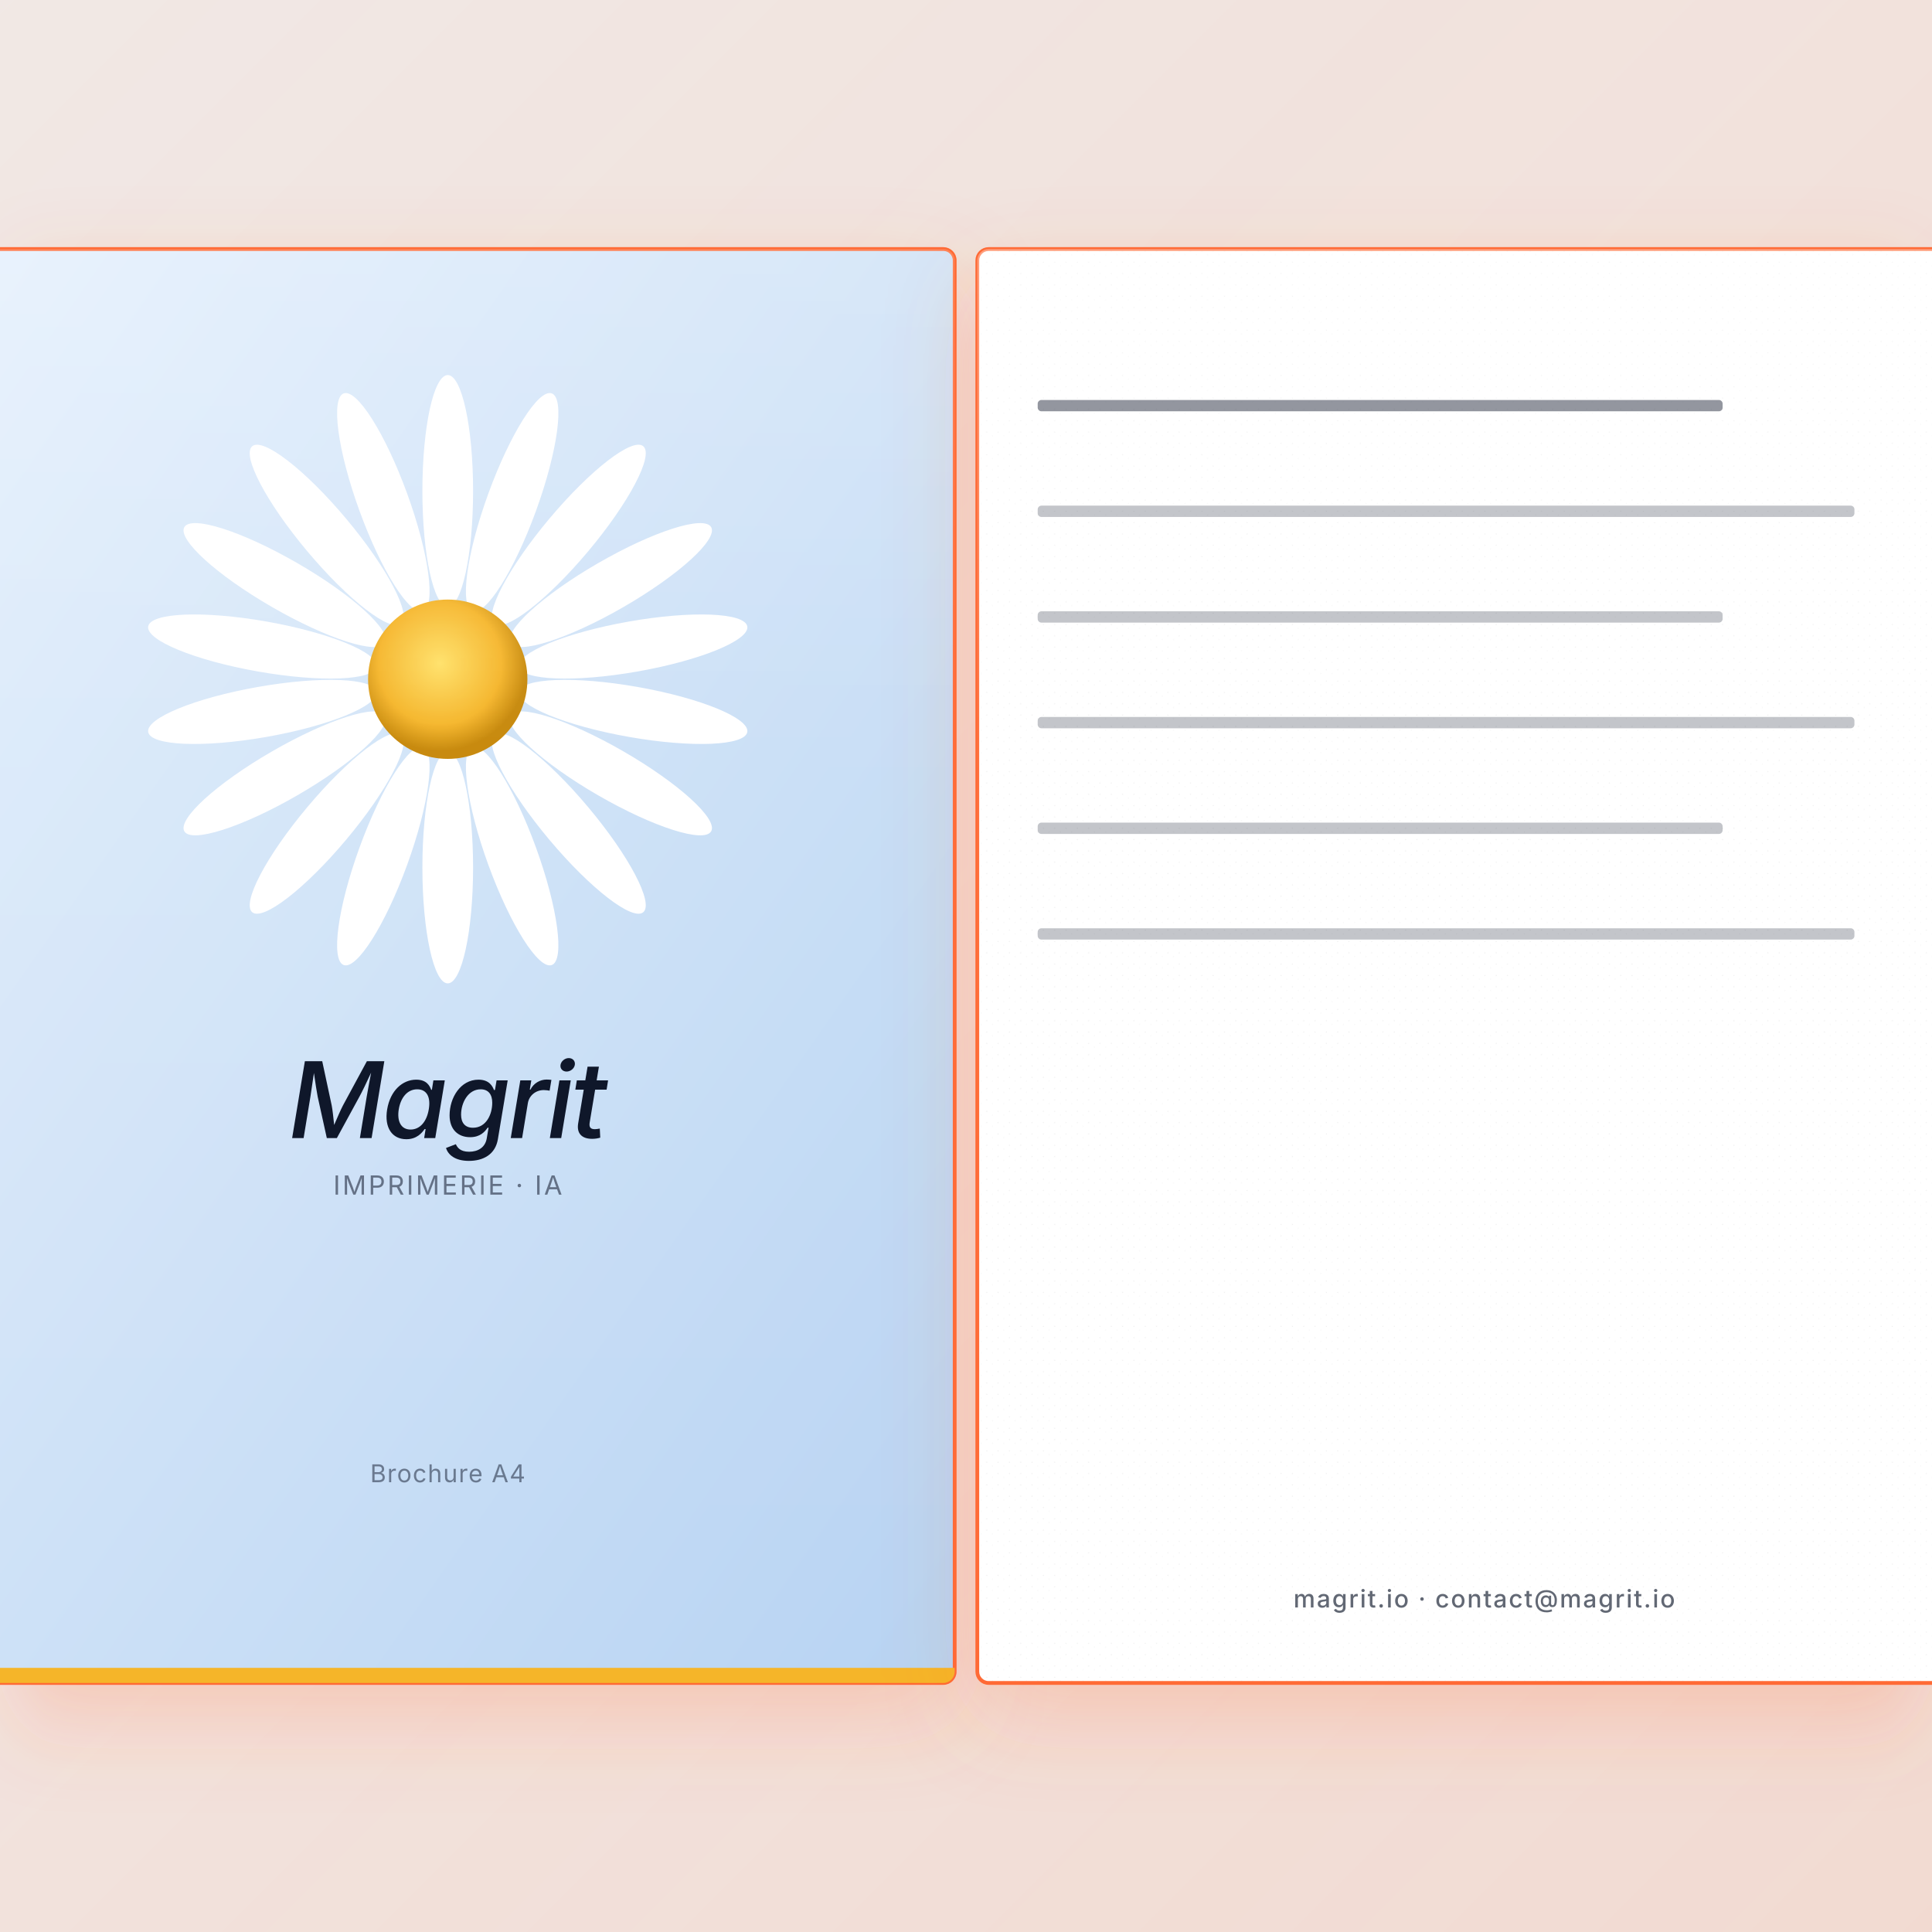
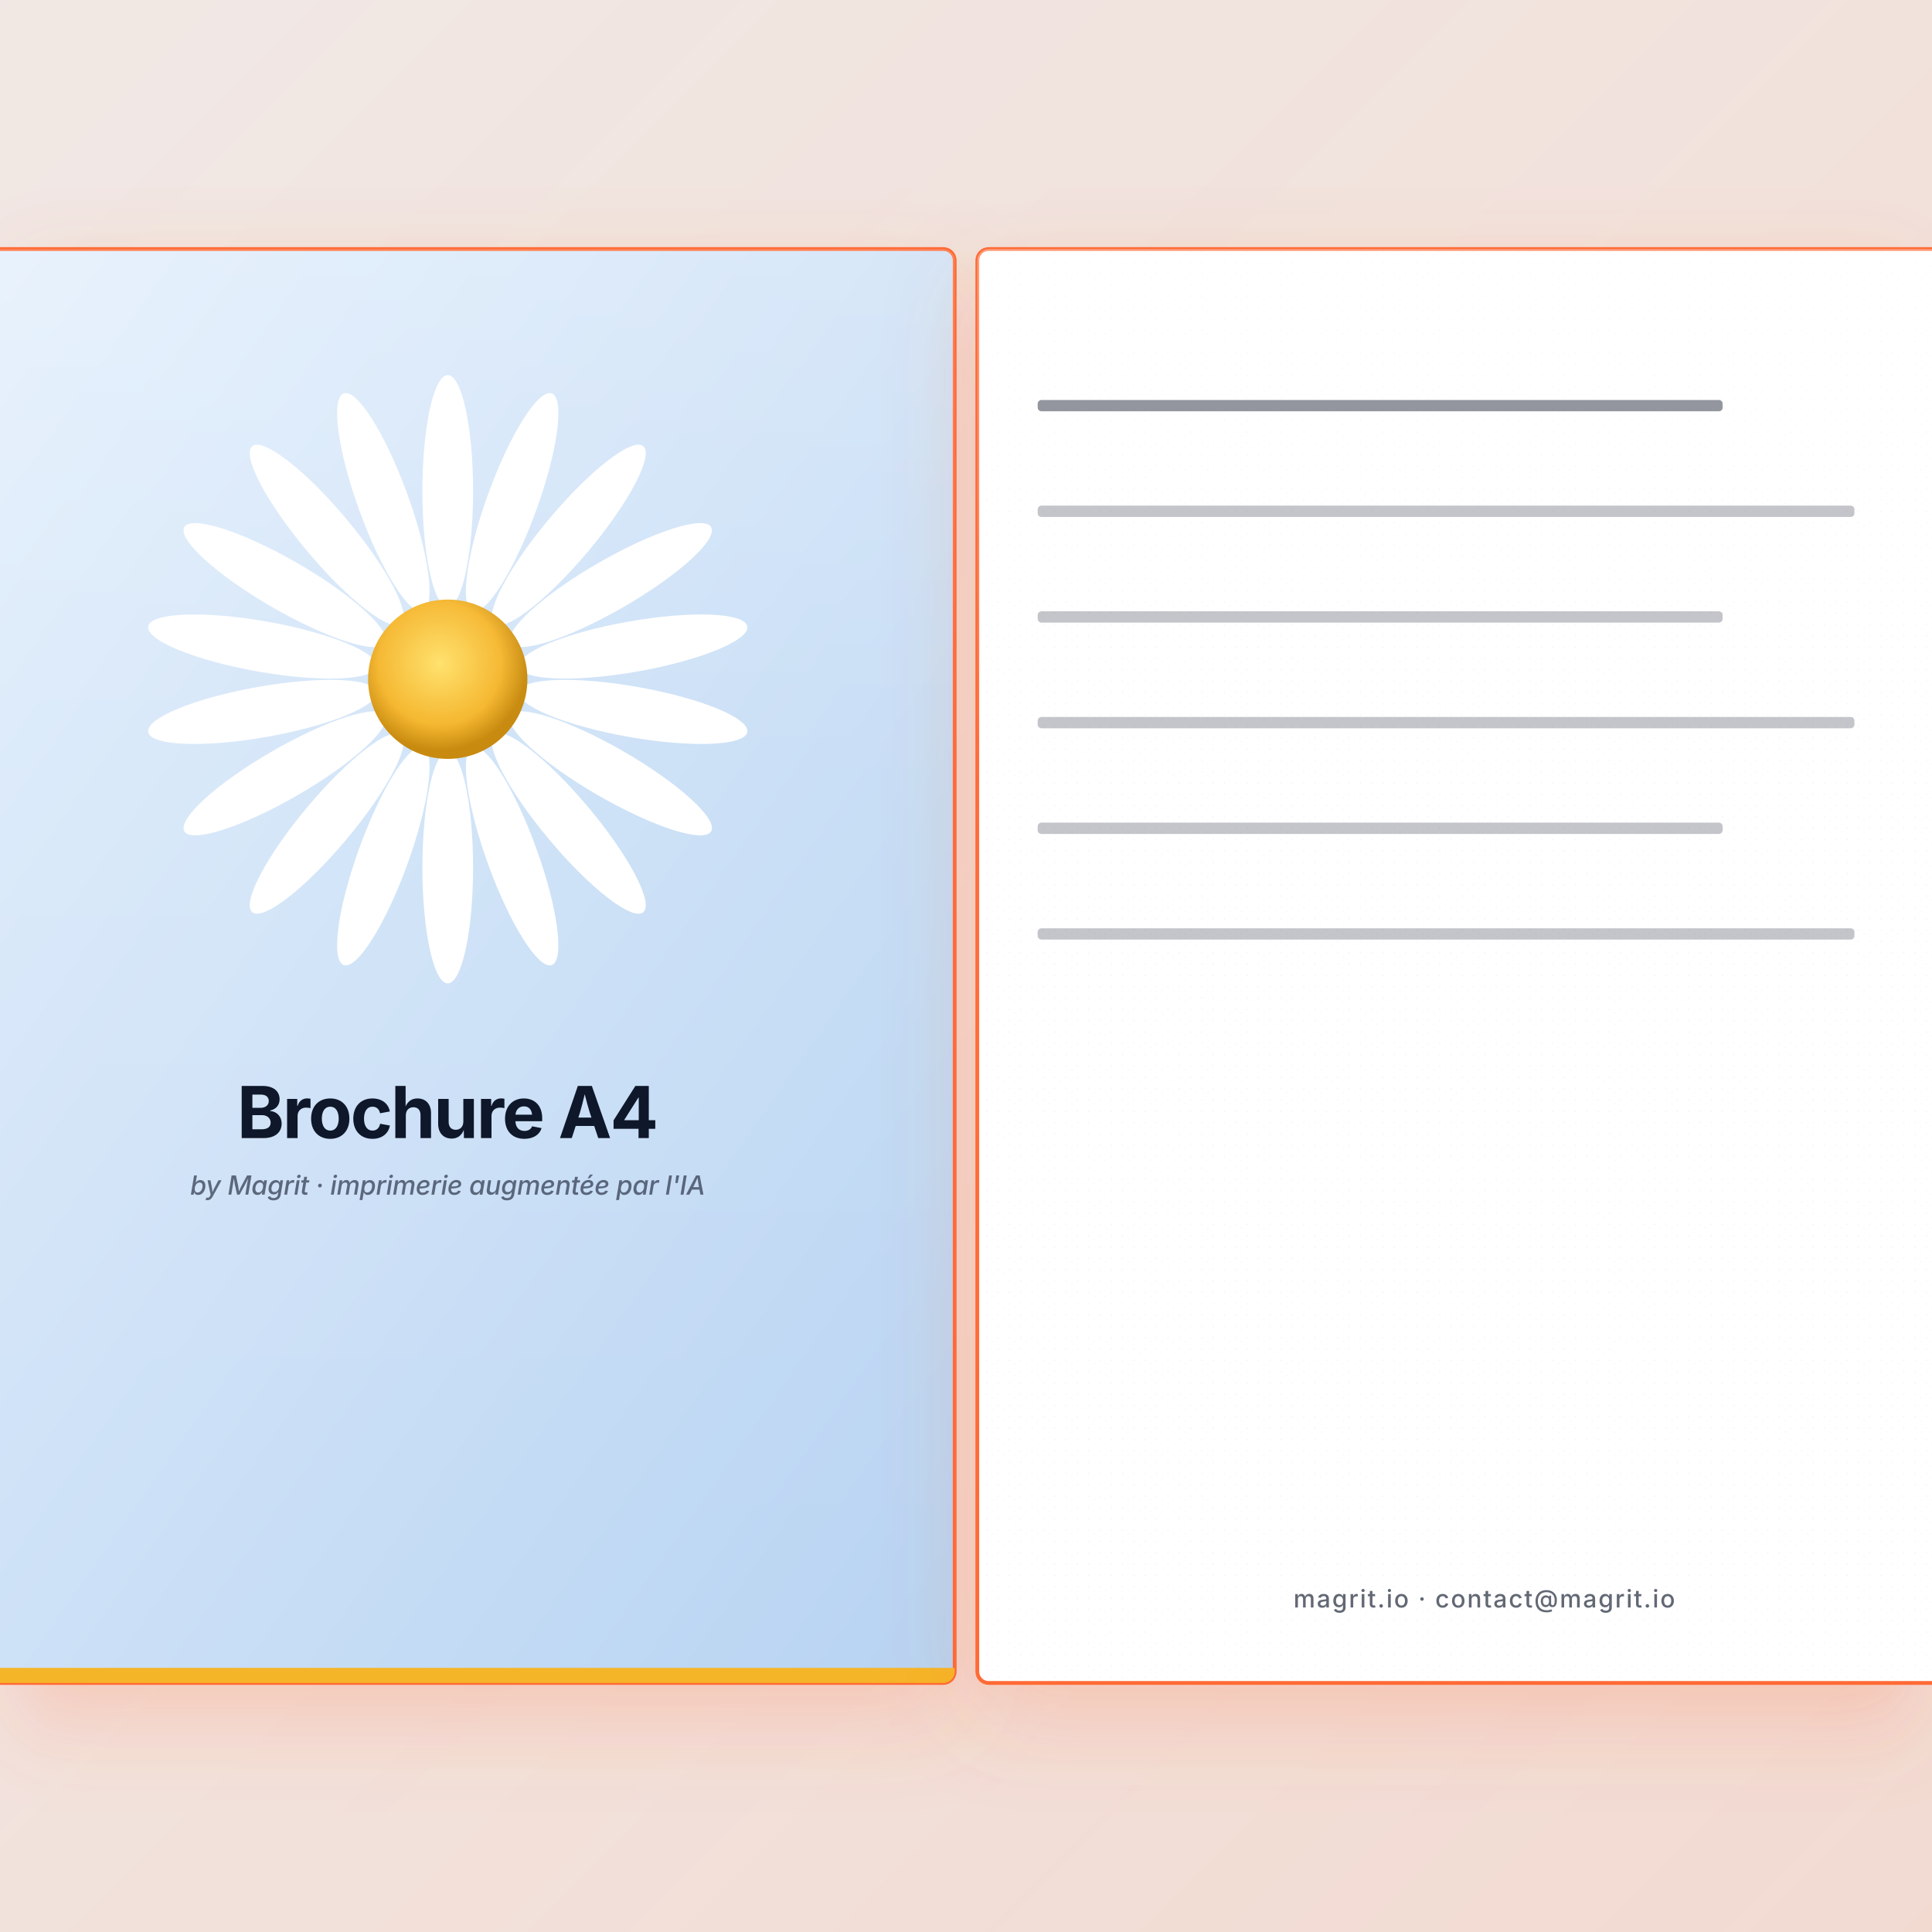
<svg xmlns="http://www.w3.org/2000/svg" viewBox="0 0 1024 1024" width="1024" height="1024">
  <defs>
    <linearGradient id="bg" x1="0%" y1="0%" x2="100%" y2="100%">
      <stop offset="0%" stop-color="#FF6B35" stop-opacity="0.06" />
      <stop offset="100%" stop-color="#FF6B35" stop-opacity="0.16" />
    </linearGradient>
    <linearGradient id="mgTileCover" x1="0%" y1="0%" x2="100%" y2="100%">
      <stop offset="0%" stop-color="#E5F0FC" />
      <stop offset="100%" stop-color="#B7D3F2" />
    </linearGradient>
    <radialGradient id="mgCoreCover" cx="45%" cy="40%" r="55%">
      <stop offset="0%" stop-color="#FFE066" />
      <stop offset="70%" stop-color="#F5B529" />
      <stop offset="100%" stop-color="#C68708" />
    </radialGradient>
    <clipPath id="coverClip">
      <rect x="-31.374" y="132" width="537.374" height="760" rx="6" ry="6" />
    </clipPath>
    <filter id="shadowDouble" x="-15%" y="-15%" width="130%" height="130%">
      <feDropShadow dx="0" dy="4" stdDeviation="6" flood-color="#000" flood-opacity="0.18" />
      <feDropShadow dx="0" dy="18" stdDeviation="24" flood-color="#FF6B35" flood-opacity="0.22" />
    </filter>
    <linearGradient id="paperHighlight" x1="0%" y1="0%" x2="0%" y2="100%">
      <stop offset="0%" stop-color="#ffffff" stop-opacity="0.35" />
      <stop offset="35%" stop-color="#ffffff" stop-opacity="0.05" />
      <stop offset="100%" stop-color="#ffffff" stop-opacity="0" />
    </linearGradient>
    <pattern id="paperTexture" width="6" height="6" patternUnits="userSpaceOnUse">
      <rect width="6" height="6" fill="white" />
      <circle cx="1" cy="1" r="0.3" fill="#e5e5e5" opacity="0.6" />
      <circle cx="4" cy="3" r="0.25" fill="#e5e5e5" opacity="0.5" />
    </pattern>
  </defs>
  <rect width="1024" height="1024" fill="url(#bg)" />
  <rect x="-31.374" y="132" width="537.374" height="760" fill="url(#mgTileCover)" stroke="#FF6B35" stroke-width="2" rx="6" ry="6" filter="url(#shadowDouble)" />
  <g clip-path="url(#coverClip)">
    <g transform="translate(237.3131 360)">
      <g fill="#FFFFFF">
        <ellipse cx="0" cy="-99.798" rx="13.434" ry="61.414" transform="rotate(0)" />
        <ellipse cx="0" cy="-99.798" rx="13.434" ry="61.414" transform="rotate(20)" />
        <ellipse cx="0" cy="-99.798" rx="13.434" ry="61.414" transform="rotate(40)" />
        <ellipse cx="0" cy="-99.798" rx="13.434" ry="61.414" transform="rotate(60)" />
        <ellipse cx="0" cy="-99.798" rx="13.434" ry="61.414" transform="rotate(80)" />
        <ellipse cx="0" cy="-99.798" rx="13.434" ry="61.414" transform="rotate(100)" />
        <ellipse cx="0" cy="-99.798" rx="13.434" ry="61.414" transform="rotate(120)" />
        <ellipse cx="0" cy="-99.798" rx="13.434" ry="61.414" transform="rotate(140)" />
        <ellipse cx="0" cy="-99.798" rx="13.434" ry="61.414" transform="rotate(160)" />
        <ellipse cx="0" cy="-99.798" rx="13.434" ry="61.414" transform="rotate(180)" />
        <ellipse cx="0" cy="-99.798" rx="13.434" ry="61.414" transform="rotate(200)" />
        <ellipse cx="0" cy="-99.798" rx="13.434" ry="61.414" transform="rotate(220)" />
        <ellipse cx="0" cy="-99.798" rx="13.434" ry="61.414" transform="rotate(240)" />
        <ellipse cx="0" cy="-99.798" rx="13.434" ry="61.414" transform="rotate(260)" />
        <ellipse cx="0" cy="-99.798" rx="13.434" ry="61.414" transform="rotate(280)" />
        <ellipse cx="0" cy="-99.798" rx="13.434" ry="61.414" transform="rotate(300)" />
        <ellipse cx="0" cy="-99.798" rx="13.434" ry="61.414" transform="rotate(320)" />
        <ellipse cx="0" cy="-99.798" rx="13.434" ry="61.414" transform="rotate(340)" />
      </g>
      <circle r="42.222" fill="url(#mgCoreCover)" />
    </g>
    <rect x="-31.374" y="884" width="537.374" height="8" fill="#F5B529" />
  </g>
  <rect x="-31.374" y="132" width="537.374" height="760" fill="url(#paperHighlight)" rx="6" ry="6" opacity="0.5" pointer-events="none" />
-   <text x="237.313" y="603.2" text-anchor="middle" font-family="Inter" font-size="56" font-weight="500" font-style="italic" fill="#0F172A" letter-spacing="-0.025em">Magrit</text>
-   <text x="237.313" y="633.2" text-anchor="middle" font-family="Inter" font-size="14" font-weight="400" fill="#0F172A" fill-opacity="0.55" letter-spacing="0.08em">IMPRIMERIE · IA</text>
-   <text x="237.313" y="785.6" text-anchor="middle" font-family="Inter" font-size="13" font-weight="400" fill="#0F172A" fill-opacity="0.50" letter-spacing="0.04em">Brochure A4</text>
+   <text x="237.313" y="603.2" text-anchor="middle" font-family="Inter" font-size="38" font-weight="700" fill="#0F172A" letter-spacing="-0.025em">Brochure A4</text>
+   <text x="237.313" y="633.2" text-anchor="middle" font-family="Inter" font-size="14" font-weight="500" font-style="italic" fill="#0F172A" fill-opacity="0.60" letter-spacing="-0.01em">by Magrit · imprimerie augmentée par l'IA</text>
  <rect x="518" y="132" width="537.374" height="760" fill="url(#paperTexture)" stroke="#FF6B35" stroke-width="2" rx="6" ry="6" filter="url(#shadowDouble)" />
  <rect x="518" y="132" width="537.374" height="760" fill="url(#paperHighlight)" rx="6" ry="6" pointer-events="none" />
  <rect x="550" y="212" width="363.03" height="6" fill="#0F172A" opacity="0.45" rx="2" />
  <rect x="550" y="268" width="432.889" height="6" fill="#0F172A" opacity="0.25" rx="2" />
  <rect x="550" y="324" width="363.03" height="6" fill="#0F172A" opacity="0.25" rx="2" />
  <rect x="550" y="380" width="432.889" height="6" fill="#0F172A" opacity="0.25" rx="2" />
  <rect x="550" y="436" width="363.03" height="6" fill="#0F172A" opacity="0.25" rx="2" />
  <rect x="550" y="492" width="432.889" height="6" fill="#0F172A" opacity="0.25" rx="2" />
  <text x="786.687" y="852" text-anchor="middle" font-family="Inter" font-size="13" font-weight="500" fill="#0F172A" fill-opacity="0.65" letter-spacing="0.06em">magrit.io · contact@magrit.io</text>
</svg>
